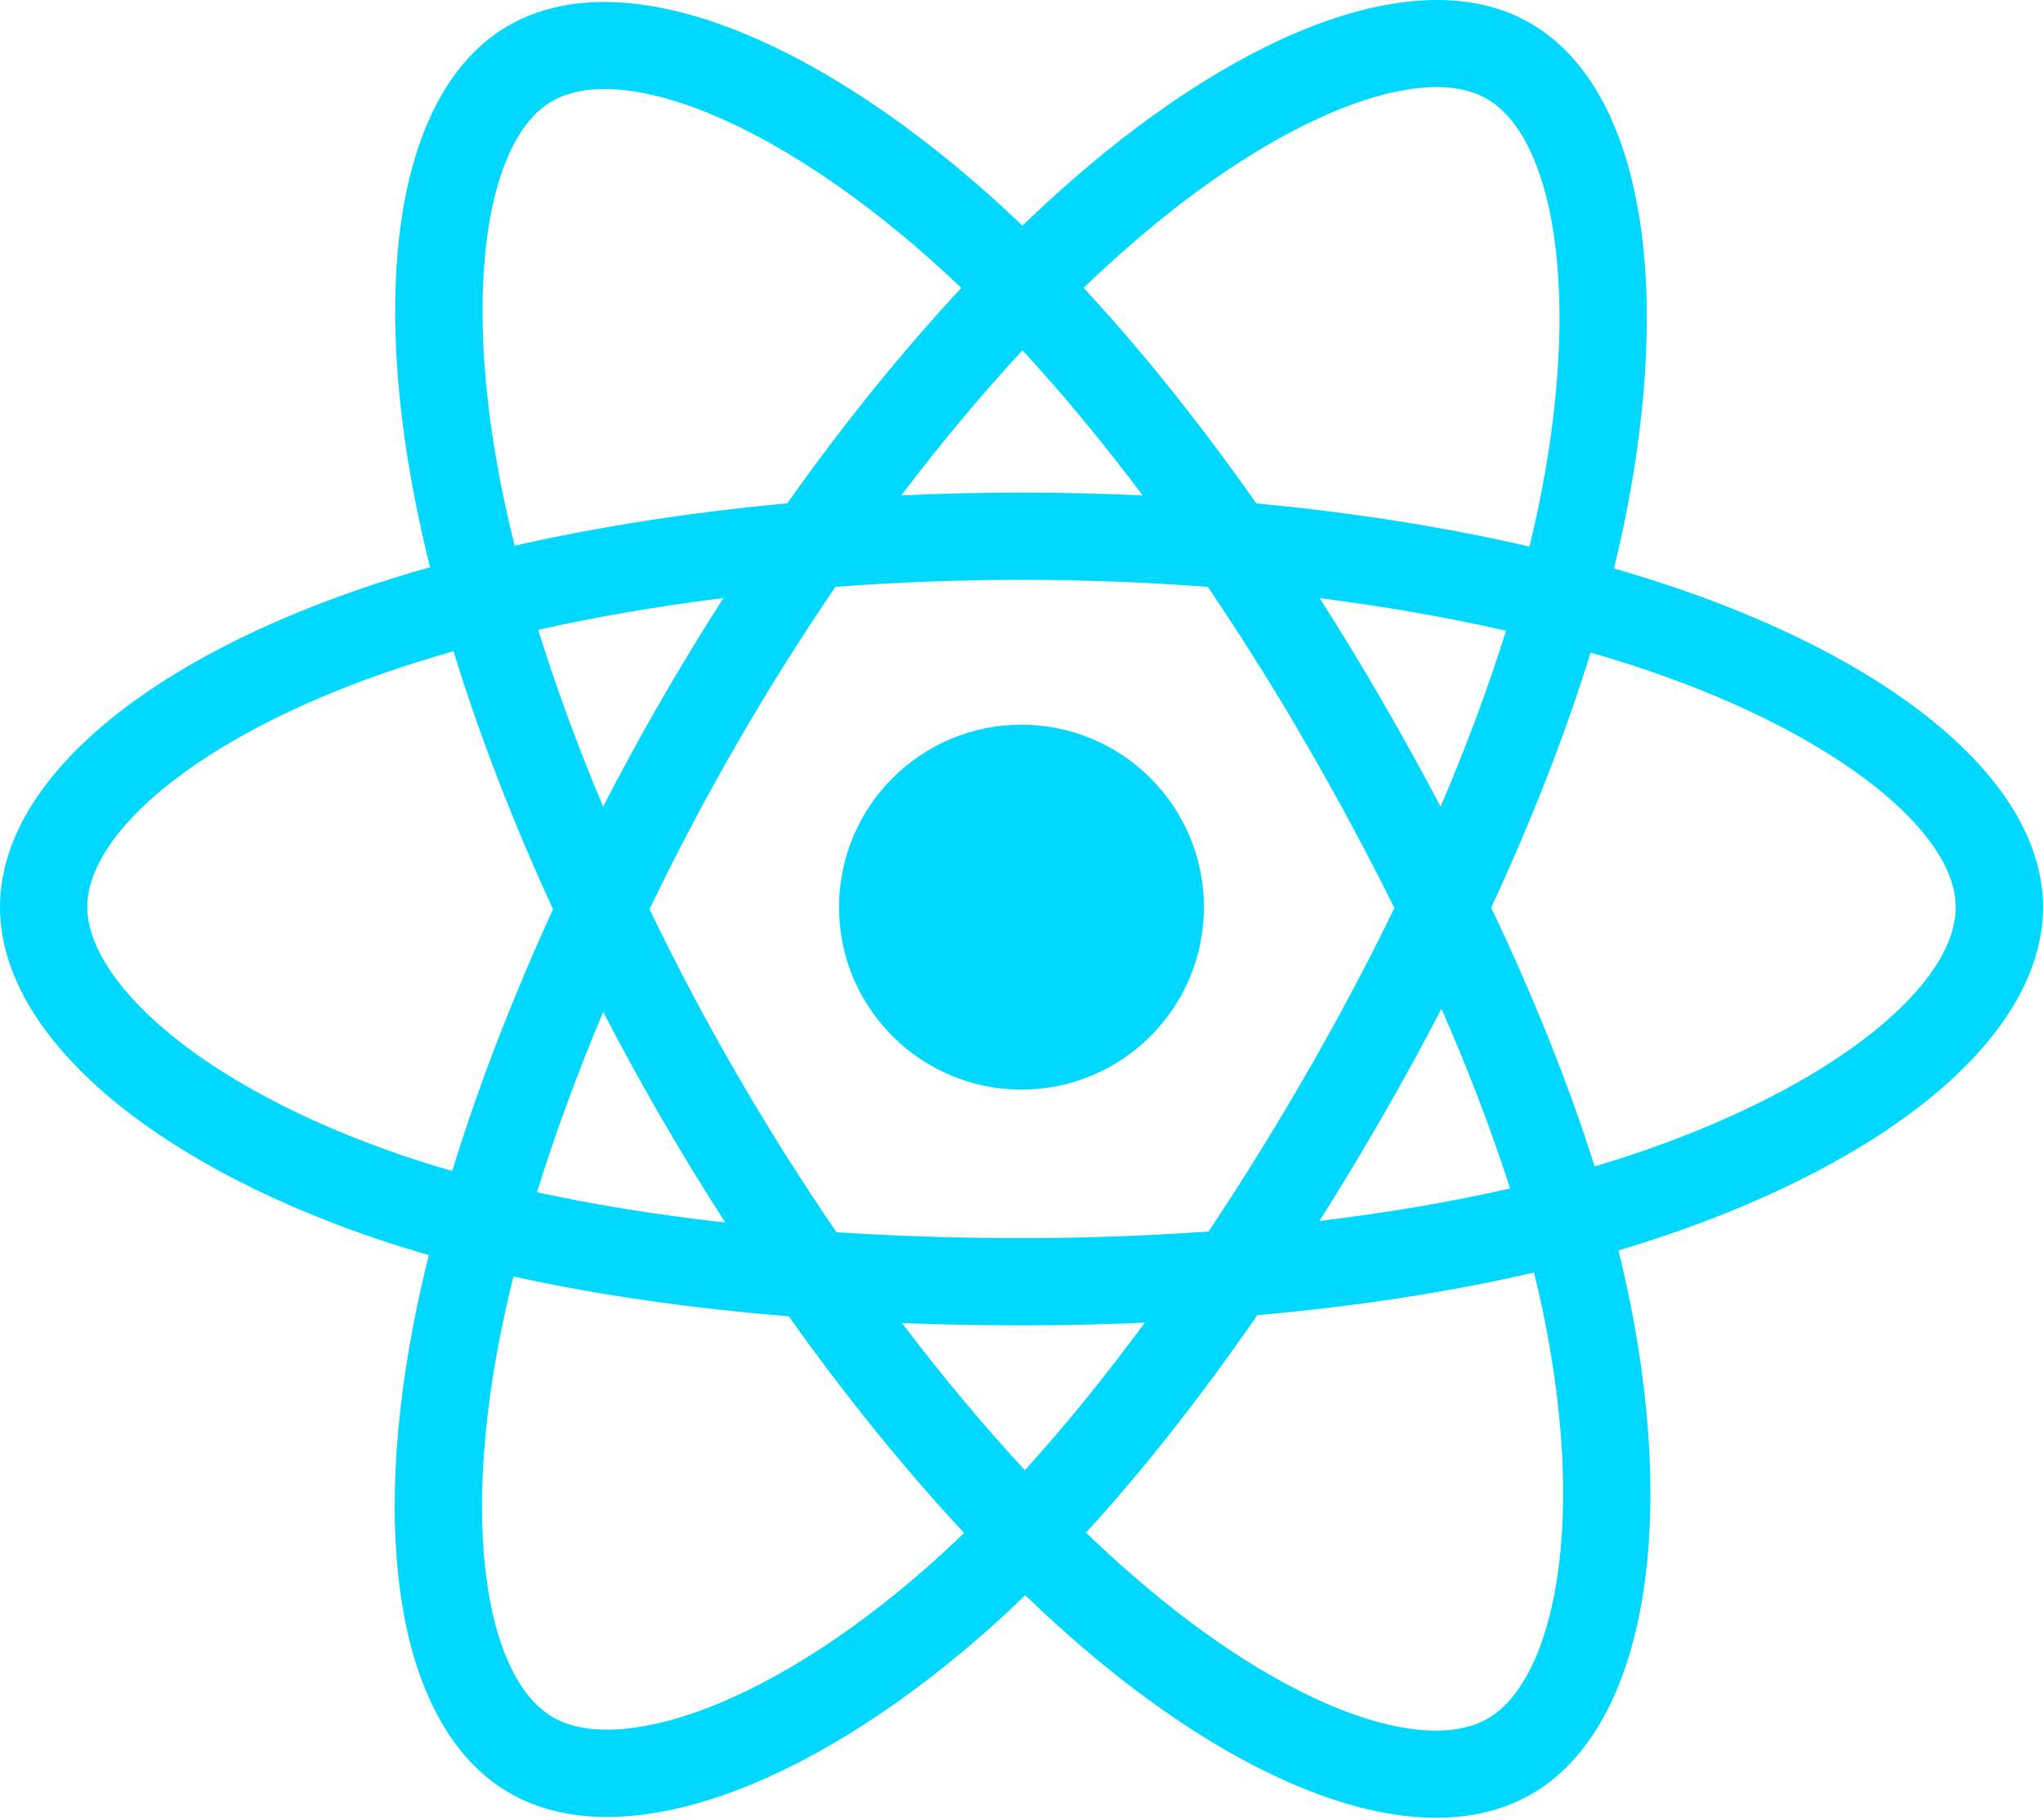
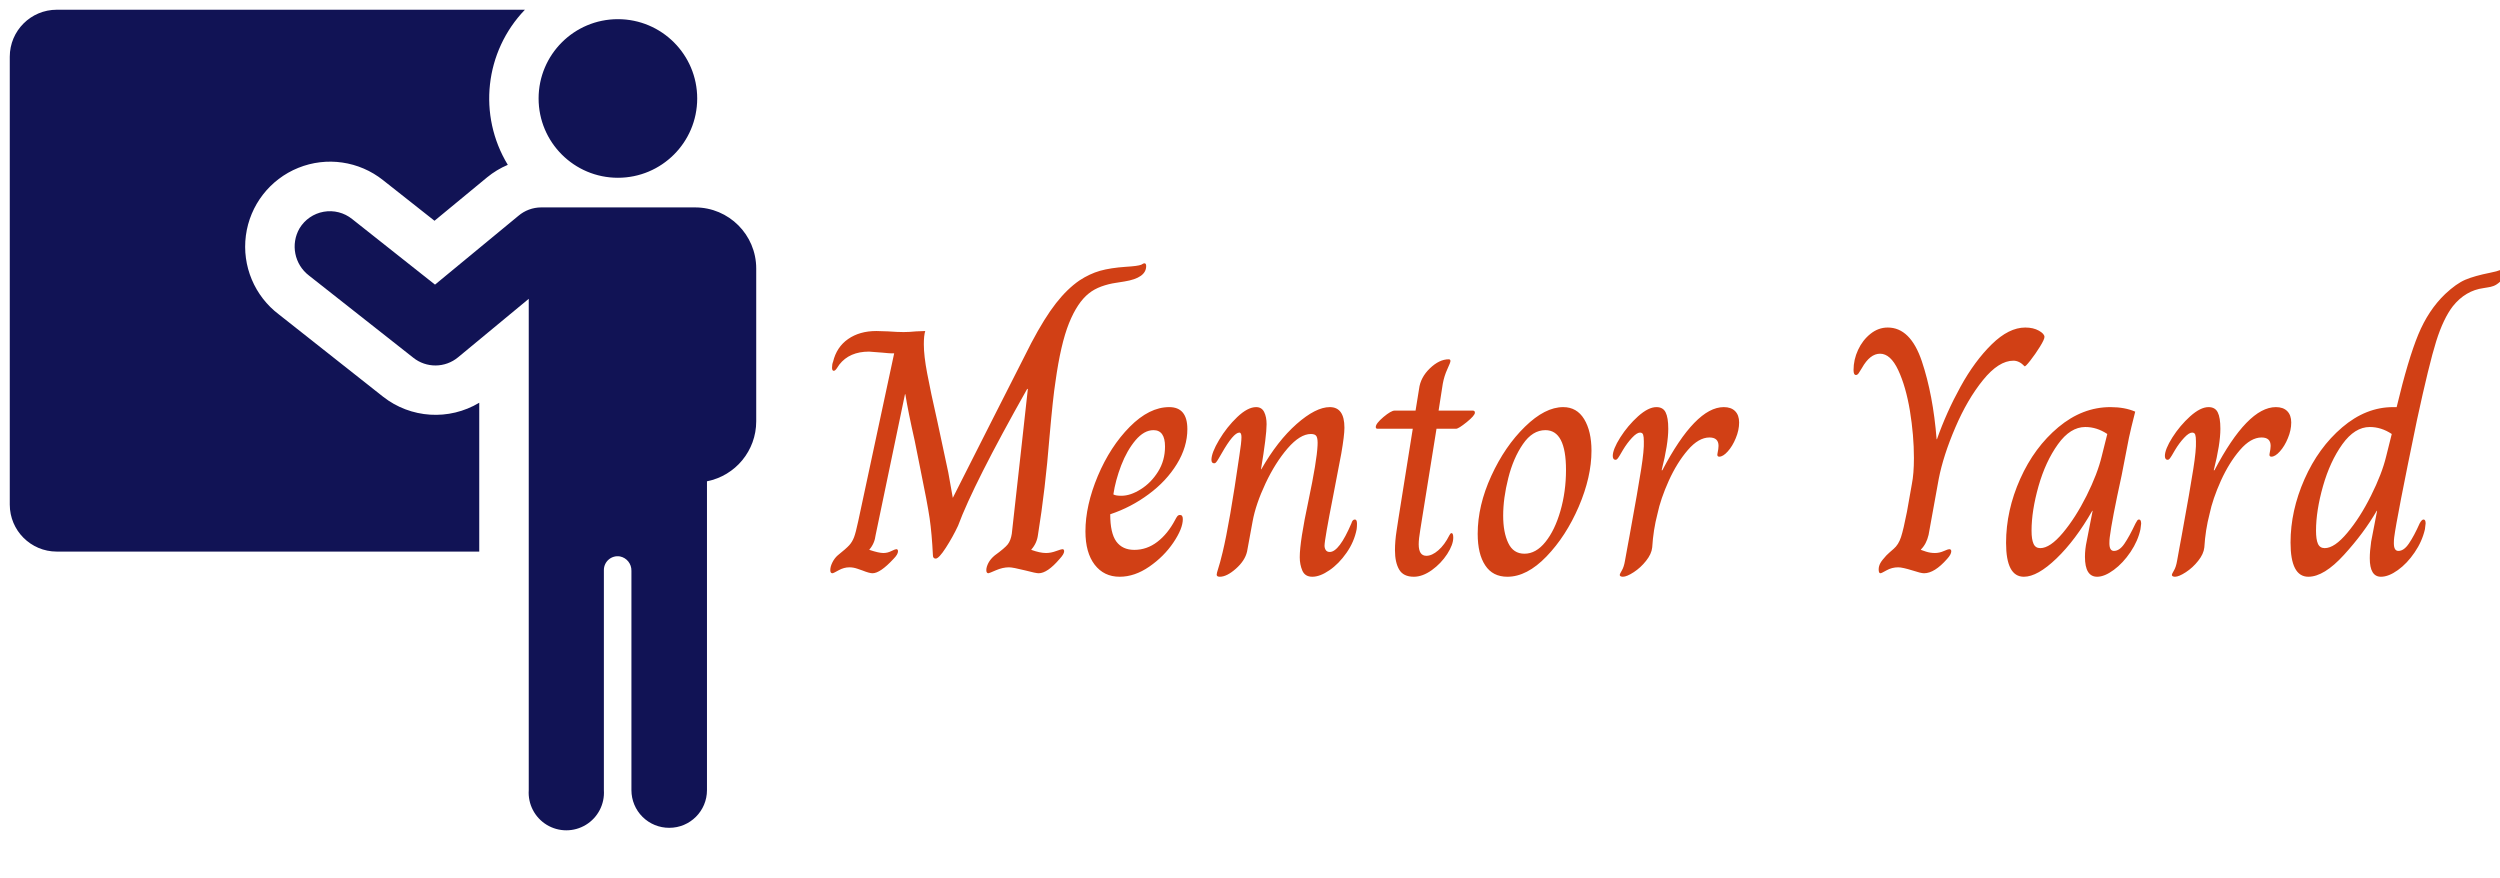
- <svg xmlns="http://www.w3.org/2000/svg" aria-hidden="true" role="img" class="iconify iconify--logos" width="35.93" height="32" preserveAspectRatio="xMidYMid meet" viewBox="0 0 256 228">
-   <path fill="#00D8FF" d="M210.483 73.824a171.49 171.49 0 0 0-8.24-2.597c.465-1.9.893-3.777 1.273-5.621c6.238-30.281 2.16-54.676-11.769-62.708c-13.355-7.7-35.196.329-57.254 19.526a171.23 171.23 0 0 0-6.375 5.848a155.866 155.866 0 0 0-4.241-3.917C100.759 3.829 77.587-4.822 63.673 3.233C50.33 10.957 46.379 33.89 51.995 62.588a170.974 170.974 0 0 0 1.892 8.48c-3.28.932-6.445 1.924-9.474 2.98C17.309 83.498 0 98.307 0 113.668c0 15.865 18.582 31.778 46.812 41.427a145.52 145.52 0 0 0 6.921 2.165a167.467 167.467 0 0 0-2.01 9.138c-5.354 28.2-1.173 50.591 12.134 58.266c13.744 7.926 36.812-.22 59.273-19.855a145.567 145.567 0 0 0 5.342-4.923a168.064 168.064 0 0 0 6.92 6.314c21.758 18.722 43.246 26.282 56.54 18.586c13.731-7.949 18.194-32.003 12.4-61.268a145.016 145.016 0 0 0-1.535-6.842c1.62-.48 3.21-.974 4.76-1.488c29.348-9.723 48.443-25.443 48.443-41.52c0-15.417-17.868-30.326-45.517-39.844Zm-6.365 70.984c-1.4.463-2.836.91-4.3 1.345c-3.24-10.257-7.612-21.163-12.963-32.432c5.106-11 9.31-21.767 12.459-31.957c2.619.758 5.16 1.557 7.61 2.4c23.69 8.156 38.14 20.213 38.14 29.504c0 9.896-15.606 22.743-40.946 31.14Zm-10.514 20.834c2.562 12.94 2.927 24.64 1.23 33.787c-1.524 8.219-4.59 13.698-8.382 15.893c-8.067 4.67-25.32-1.4-43.927-17.412a156.726 156.726 0 0 1-6.437-5.87c7.214-7.889 14.423-17.06 21.459-27.246c12.376-1.098 24.068-2.894 34.671-5.345a134.17 134.17 0 0 1 1.386 6.193ZM87.276 214.515c-7.882 2.783-14.16 2.863-17.955.675c-8.075-4.657-11.432-22.636-6.853-46.752a156.923 156.923 0 0 1 1.869-8.499c10.486 2.32 22.093 3.988 34.498 4.994c7.084 9.967 14.501 19.128 21.976 27.15a134.668 134.668 0 0 1-4.877 4.492c-9.933 8.682-19.886 14.842-28.658 17.94ZM50.35 144.747c-12.483-4.267-22.792-9.812-29.858-15.863c-6.35-5.437-9.555-10.836-9.555-15.216c0-9.322 13.897-21.212 37.076-29.293c2.813-.98 5.757-1.905 8.812-2.773c3.204 10.42 7.406 21.315 12.477 32.332c-5.137 11.18-9.399 22.249-12.634 32.792a134.718 134.718 0 0 1-6.318-1.979Zm12.378-84.26c-4.811-24.587-1.616-43.134 6.425-47.789c8.564-4.958 27.502 2.111 47.463 19.835a144.318 144.318 0 0 1 3.841 3.545c-7.438 7.987-14.787 17.08-21.808 26.988c-12.04 1.116-23.565 2.908-34.161 5.309a160.342 160.342 0 0 1-1.76-7.887Zm110.427 27.268a347.8 347.8 0 0 0-7.785-12.803c8.168 1.033 15.994 2.404 23.343 4.08c-2.206 7.072-4.956 14.465-8.193 22.045a381.151 381.151 0 0 0-7.365-13.322Zm-45.032-43.861c5.044 5.465 10.096 11.566 15.065 18.186a322.04 322.04 0 0 0-30.257-.006c4.974-6.559 10.069-12.652 15.192-18.18ZM82.802 87.83a323.167 323.167 0 0 0-7.227 13.238c-3.184-7.553-5.909-14.98-8.134-22.152c7.304-1.634 15.093-2.97 23.209-3.984a321.524 321.524 0 0 0-7.848 12.897Zm8.081 65.352c-8.385-.936-16.291-2.203-23.593-3.793c2.26-7.3 5.045-14.885 8.298-22.6a321.187 321.187 0 0 0 7.257 13.246c2.594 4.48 5.28 8.868 8.038 13.147Zm37.542 31.03c-5.184-5.592-10.354-11.779-15.403-18.433c4.902.192 9.899.29 14.978.29c5.218 0 10.376-.117 15.453-.343c-4.985 6.774-10.018 12.97-15.028 18.486Zm52.198-57.817c3.422 7.8 6.306 15.345 8.596 22.52c-7.422 1.694-15.436 3.058-23.88 4.071a382.417 382.417 0 0 0 7.859-13.026a347.403 347.403 0 0 0 7.425-13.565Zm-16.898 8.101a358.557 358.557 0 0 1-12.281 19.815a329.4 329.4 0 0 1-23.444.823c-7.967 0-15.716-.248-23.178-.732a310.202 310.202 0 0 1-12.513-19.846h.001a307.41 307.41 0 0 1-10.923-20.627a310.278 310.278 0 0 1 10.89-20.637l-.001.001a307.318 307.318 0 0 1 12.413-19.761c7.613-.576 15.42-.876 23.31-.876H128c7.926 0 15.743.303 23.354.883a329.357 329.357 0 0 1 12.335 19.695a358.489 358.489 0 0 1 11.036 20.54a329.472 329.472 0 0 1-11 20.722Zm22.56-122.124c8.572 4.944 11.906 24.881 6.52 51.026c-.344 1.668-.73 3.367-1.15 5.09c-10.622-2.452-22.155-4.275-34.23-5.408c-7.034-10.017-14.323-19.124-21.64-27.008a160.789 160.789 0 0 1 5.888-5.4c18.9-16.447 36.564-22.941 44.612-18.3ZM128 90.808c12.625 0 22.86 10.235 22.86 22.86s-10.235 22.86-22.86 22.86s-22.86-10.235-22.86-22.86s10.235-22.86 22.86-22.86Z" />
+ <svg xmlns="http://www.w3.org/2000/svg" version="1.1" width="1000" height="351" viewBox="0 0 1000 351">
+   <g transform="matrix(1,0,0,1,3.287284,3.962086)">
+     <svg viewBox="0 0 396 139" data-background-color="#f3f0ec" preserveAspectRatio="xMidYMid meet" height="351" width="1000">
+       <g id="tight-bounds" transform="matrix(1,0,0,1,0.24,-0.02711517)">
+         <svg viewBox="0 0 395.52 129.984" height="129.984" width="395.52">
+           <g>
+             <svg viewBox="0 0 589.087 193.598" height="129.984" width="395.52">
+               <g transform="matrix(1,0,0,1,193.5669,59.82473)">
+                 <svg viewBox="0 0 395.52 73.949" height="73.949" width="395.52">
+                   <g>
+                     <svg viewBox="0 0 395.52 73.949" height="73.949" width="395.52">
+                       <g>
+                         <svg viewBox="0 0 395.52 73.949" height="73.949" width="395.52">
+                           <g transform="matrix(1,0,0,1,0,0)">
+                             <svg width="395.52" viewBox="1.6 -44.4 240.13 44.9" height="73.949" data-palette-color="#d14015">
+                               <path d="M1.9 0Q1.6 0 1.6-0.45L1.6-0.45Q1.6-0.95 1.9-1.55 2.2-2.15 2.65-2.55L2.65-2.55Q3.9-3.55 4.33-4.03 4.75-4.5 5-5.15 5.25-5.8 5.6-7.45L5.6-7.45 10.75-31.5 10.4-31.5Q10.1-31.5 9.1-31.6L9.1-31.6Q7.3-31.75 7.15-31.75L7.15-31.75Q4.35-31.75 2.9-29.9L2.9-29.9Q2.8-29.75 2.55-29.38 2.3-29 2.1-29L2.1-29Q1.85-29 1.85-29.45L1.85-29.45Q1.85-29.95 2-30.3L2-30.3Q2.5-32.4 4.15-33.55 5.8-34.7 8.2-34.7L8.2-34.7 9.85-34.65Q11.25-34.55 12.1-34.55L12.1-34.55Q12.9-34.55 13.9-34.65L13.9-34.65 15.2-34.7Q15-34.05 15-32.8L15-32.8Q15-31.15 15.48-28.63 15.95-26.1 16.95-21.7L16.95-21.7 18.5-14.45Q18.6-14 19.15-10.8L19.15-10.8Q21.25-14.95 24.73-21.83 28.2-28.7 30.4-33L30.4-33Q32.3-36.6 33.93-38.68 35.55-40.75 37.3-41.95L37.3-41.95Q38.75-42.9 40.25-43.33 41.75-43.75 43.95-43.9L43.95-43.9Q45.65-44 46.15-44.2L46.15-44.2Q46.25-44.25 46.38-44.33 46.5-44.4 46.6-44.4L46.6-44.4Q46.85-44.4 46.85-44L46.85-44Q46.85-42.3 43.75-41.8L43.75-41.8Q43.55-41.75 42.5-41.6 41.45-41.45 40.43-41.08 39.4-40.7 38.65-40.1L38.65-40.1Q37-38.8 35.8-35.83 34.6-32.85 33.85-27.4L33.85-27.4Q33.5-25.2 33-19.5L33-19.5Q32.4-12 31.35-5.5L31.35-5.5Q31.2-4.3 30.4-3.4L30.4-3.4 30.4-3.35Q31.65-2.9 32.5-2.9L32.5-2.9Q33.2-2.9 33.95-3.18 34.7-3.45 34.85-3.45L34.85-3.45Q35.1-3.45 35.1-3.15L35.1-3.15Q35.1-2.75 34.45-2.05L34.45-2.05Q32.7 0 31.45 0L31.45 0Q31.05 0 29.55-0.4L29.55-0.4Q27.75-0.85 27.2-0.85L27.2-0.85Q26.3-0.85 25.33-0.43 24.35 0 24.25 0L24.25 0Q23.95 0 23.95-0.45L23.95-0.45Q23.95-0.9 24.25-1.48 24.55-2.05 25.15-2.55L25.15-2.55Q26.6-3.6 27.03-4.15 27.45-4.7 27.6-5.65L27.6-5.65 27.85-7.9Q28.4-12.9 28.93-17.6 29.45-22.3 29.9-26.4L29.9-26.4 29.8-26.4Q22.1-12.75 19.9-6.8L19.9-6.8Q19.15-5.2 18.15-3.65 17.15-2.1 16.7-2.1L16.7-2.1Q16.3-2.1 16.3-2.6L16.3-2.6Q16.15-5.65 15.83-7.88 15.5-10.1 14.5-14.95L14.5-14.95Q13.7-18.95 13.7-18.95L13.7-18.95Q12.75-23.15 12.35-25.65L12.35-25.65 12.3-25.65 8.1-5.5Q7.95-4.25 7.2-3.4L7.2-3.4 7.2-3.35Q8.55-2.9 9.2-2.9L9.2-2.9Q9.8-2.9 10.35-3.18 10.9-3.45 11.05-3.45L11.05-3.45Q11.3-3.45 11.3-3.15L11.3-3.15Q11.3-2.7 10.65-2.05L10.65-2.05Q8.75 0 7.65 0L7.65 0Q7.2 0 6.2-0.4L6.2-0.4Q6.05-0.45 5.48-0.65 4.9-0.85 4.35-0.85L4.35-0.85Q3.55-0.85 2.8-0.43 2.05 0 1.9 0L1.9 0ZM43.05 0.5Q40.8 0.5 39.47-1.23 38.15-2.95 38.15-6L38.15-6Q38.15-9.7 39.92-13.93 41.7-18.15 44.5-20.98 47.3-23.8 50.15-23.8L50.15-23.8Q52.75-23.8 52.75-20.65L52.75-20.65Q52.75-18.1 51.25-15.65 49.75-13.2 47.22-11.33 44.7-9.45 41.7-8.45L41.7-8.45Q41.7-5.75 42.57-4.55 43.45-3.35 45.15-3.35L45.15-3.35Q46.95-3.35 48.45-4.5 49.95-5.65 51-7.65L51-7.65Q51.15-7.95 51.3-8.15 51.45-8.35 51.7-8.35L51.7-8.35Q52.1-8.35 52.1-7.75L52.1-7.75Q52.1-6.4 50.75-4.4 49.4-2.4 47.3-0.95 45.2 0.5 43.05 0.5L43.05 0.5ZM43.3-11.1Q44.6-11.1 46.07-12.03 47.55-12.95 48.55-14.55 49.55-16.15 49.55-18.15L49.55-18.15Q49.55-20.5 47.9-20.5L47.9-20.5Q46.55-20.5 45.32-19.05 44.1-17.6 43.27-15.45 42.45-13.3 42.15-11.3L42.15-11.3Q42.45-11.1 43.3-11.1L43.3-11.1ZM57.4 0.5Q56.95 0.5 56.95 0.2L56.95 0.2Q56.95 0 57.17-0.68 57.4-1.35 57.8-3L57.8-3Q58.8-7.15 60.2-16.85L60.2-16.85Q60.5-18.75 60.5-19.5L60.5-19.5Q60.5-20.15 60.2-20.15L60.2-20.15Q59.35-20.15 57.65-17.15L57.65-17.15Q57.4-16.7 57.2-16.38 57-16.05 56.87-15.9 56.75-15.75 56.6-15.75L56.6-15.75Q56.2-15.75 56.2-16.25L56.2-16.25Q56.2-17.25 57.3-19.1 58.4-20.95 59.9-22.38 61.4-23.8 62.6-23.8L62.6-23.8Q63.4-23.8 63.75-23.1 64.1-22.4 64.1-21.35L64.1-21.35Q64.1-19.7 63.3-14.9L63.3-14.9 63.35-14.9Q65.65-18.95 68.4-21.38 71.15-23.8 73.15-23.8L73.15-23.8Q75.25-23.8 75.25-20.85L75.25-20.85Q75.25-19.75 74.8-17.15L74.8-17.15 73.65-11.15Q72.4-4.8 72.4-3.95L72.4-3.95Q72.4-3.6 72.57-3.33 72.75-3.05 73.15-3.05L73.15-3.05Q74.5-3.05 76.25-7.15L76.25-7.15Q76.4-7.7 76.75-7.7L76.75-7.7Q77.05-7.7 77.05-7.1L77.05-7.1Q77.05-6.65 77-6.3L77-6.3Q76.65-4.5 75.55-2.93 74.45-1.35 73.1-0.43 71.75 0.5 70.65 0.5L70.65 0.5Q69.6 0.5 69.22-0.38 68.85-1.25 68.85-2.3L68.85-2.3Q68.85-4.55 70.1-10.4L70.1-10.4Q71.3-16.1 71.4-18.3L71.4-18.3Q71.45-19.2 71.27-19.58 71.1-19.95 70.45-19.95L70.45-19.95Q68.9-19.95 67.12-17.9 65.35-15.85 63.95-12.88 62.55-9.9 62.1-7.45L62.1-7.45 61.3-3.1Q61-1.8 59.7-0.65 58.4 0.5 57.4 0.5L57.4 0.5ZM85.19 0.5Q83.69 0.5 83.09-0.53 82.49-1.55 82.49-3.3L82.49-3.3Q82.49-4.6 82.72-6.08 82.94-7.55 82.99-7.85L82.99-7.85 85.04-20.7 79.99-20.7Q79.74-20.7 79.74-20.95L79.74-20.95Q79.74-21.45 80.84-22.38 81.94-23.3 82.44-23.3L82.44-23.3 85.44-23.3 85.94-26.4Q86.14-28.05 87.49-29.35 88.84-30.65 90.19-30.65L90.19-30.65Q90.44-30.65 90.44-30.4L90.44-30.4Q90.44-30.2 89.99-29.23 89.54-28.25 89.34-27.15L89.34-27.15 88.74-23.3 93.64-23.3Q93.94-23.3 93.94-23L93.94-23Q93.94-22.6 92.77-21.65 91.59-20.7 91.24-20.7L91.24-20.7 88.44-20.7 86.39-7.95Q86.34-7.6 86.12-6.25 85.89-4.9 85.89-4.15L85.89-4.15Q85.89-2.5 86.99-2.5L86.99-2.5Q87.79-2.5 88.69-3.28 89.59-4.05 90.29-5.45L90.29-5.45Q90.34-5.55 90.42-5.65 90.49-5.75 90.59-5.75L90.59-5.75Q90.84-5.75 90.84-5.1L90.84-5.1Q90.84-4.1 89.97-2.75 89.09-1.4 87.77-0.45 86.44 0.5 85.19 0.5L85.19 0.5ZM98.59 0.5Q96.49 0.5 95.42-1.13 94.34-2.75 94.34-5.65L94.34-5.65Q94.34-9.7 96.29-13.95 98.24-18.2 101.12-21 103.99-23.8 106.59-23.8L106.59-23.8Q108.54-23.8 109.59-22.08 110.64-20.35 110.64-17.55L110.64-17.55Q110.64-13.8 108.82-9.55 106.99-5.3 104.19-2.4 101.39 0.5 98.59 0.5L98.59 0.5ZM101.04-2.8Q102.69-2.8 104.04-4.48 105.39-6.15 106.19-8.93 106.99-11.7 106.99-14.8L106.99-14.8Q106.99-20.5 104.04-20.5L104.04-20.5Q102.19-20.5 100.82-18.5 99.44-16.5 98.72-13.63 97.99-10.75 97.99-8.25L97.99-8.25Q97.99-5.85 98.72-4.33 99.44-2.8 101.04-2.8L101.04-2.8ZM115.14 0.5Q114.94 0.5 114.81 0.43 114.69 0.35 114.69 0.25L114.69 0.25Q114.69 0.1 114.99-0.4 115.29-0.9 115.44-1.8L115.44-1.8Q115.64-2.85 115.79-3.73 115.94-4.6 116.09-5.35L116.09-5.35Q117.34-12.2 117.76-14.93 118.19-17.65 118.14-18.9L118.14-18.9Q118.14-19.55 118.04-19.85 117.94-20.15 117.59-20.15L117.59-20.15Q117.14-20.15 116.44-19.4 115.74-18.65 115.14-17.65L115.14-17.65Q114.89-17.2 114.69-16.88 114.49-16.55 114.36-16.4 114.24-16.25 114.09-16.25L114.09-16.25Q113.89-16.25 113.79-16.4 113.69-16.55 113.69-16.8L113.69-16.8Q113.69-17.75 114.76-19.45 115.84-21.15 117.31-22.48 118.79-23.8 119.94-23.8L119.94-23.8Q120.89-23.8 121.26-23.05 121.64-22.3 121.64-20.7L121.64-20.7Q121.64-18.5 120.69-14.75L120.69-14.75 120.79-14.75Q125.54-23.8 129.59-23.8L129.59-23.8Q130.64-23.8 131.21-23.23 131.79-22.65 131.79-21.6L131.79-21.6Q131.79-20.5 131.31-19.35 130.84-18.2 130.16-17.45 129.49-16.7 128.94-16.7L128.94-16.7Q128.59-16.7 128.69-17.15L128.69-17.15Q128.84-17.85 128.84-18.25L128.84-18.25Q128.84-19.45 127.54-19.45L127.54-19.45Q125.99-19.45 124.44-17.65 122.89-15.85 121.71-13.25 120.54-10.65 120.09-8.5L120.09-8.5Q119.49-6.2 119.34-3.7L119.34-3.7Q119.24-2.75 118.46-1.78 117.69-0.8 116.69-0.15 115.69 0.5 115.14 0.5L115.14 0.5ZM152.03 0Q151.78 0 151.78-0.55L151.78-0.55Q151.78-1 152.01-1.43 152.23-1.85 152.88-2.55L152.88-2.55Q153.23-2.9 153.93-3.5 154.63-4.1 154.98-5.18 155.33-6.25 155.83-8.8L155.83-8.8 156.53-12.75Q156.83-14.25 156.83-16.5L156.83-16.5Q156.83-19.75 156.26-23.25 155.68-26.75 154.58-29.1 153.48-31.45 151.98-31.45L151.98-31.45Q150.53-31.45 149.38-29.4L149.38-29.4Q149.08-28.9 148.91-28.65 148.73-28.4 148.53-28.4L148.53-28.4Q148.18-28.4 148.18-29.1L148.18-29.1Q148.18-30.6 148.83-32 149.48-33.4 150.61-34.3 151.73-35.2 153.08-35.2L153.08-35.2Q156.33-35.2 157.96-30.38 159.58-25.55 160.08-19.2L160.08-19.2 160.13-19.2Q161.48-23.05 163.51-26.73 165.53-30.4 167.98-32.8 170.43-35.2 172.78-35.2L172.78-35.2Q173.93-35.2 174.73-34.75 175.53-34.3 175.53-33.85L175.53-33.85Q175.53-33.5 174.88-32.45 174.23-31.4 173.51-30.48 172.78-29.55 172.68-29.65L172.68-29.65Q171.93-30.45 171.08-30.45L171.08-30.45Q168.98-30.45 166.73-27.68 164.48-24.9 162.76-20.88 161.03-16.85 160.38-13.5L160.38-13.5 158.93-5.5Q158.63-4.2 157.83-3.4L157.83-3.4 157.83-3.35Q157.93-3.3 158.56-3.1 159.18-2.9 159.83-2.9L159.83-2.9Q160.48-2.9 161.11-3.18 161.73-3.45 161.88-3.45L161.88-3.45Q162.18-3.45 162.18-3.15L162.18-3.15Q162.18-2.7 161.58-2.05L161.58-2.05Q159.78 0 158.28 0L158.28 0Q157.83 0 156.63-0.4L156.63-0.4Q155.18-0.85 154.58-0.85L154.58-0.85Q153.68-0.85 152.93-0.43 152.18 0 152.03 0L152.03 0ZM172.58 0.5Q170.03 0.5 170.03-4.35L170.03-4.35Q170.03-9 172.06-13.53 174.08-18.05 177.53-20.93 180.98-23.8 184.98-23.8L184.98-23.8Q187.03-23.8 188.53-23.15L188.53-23.15Q187.88-20.6 187.63-19.4L187.63-19.4 186.58-14Q185.18-7.6 184.88-5.15L184.88-5.15Q184.83-4.8 184.83-4.3L184.83-4.3Q184.83-3.2 185.48-3.2L185.48-3.2Q186.28-3.2 186.98-4.23 187.68-5.25 188.58-7.15L188.58-7.15Q188.63-7.2 188.76-7.45 188.88-7.7 189.08-7.7L189.08-7.7Q189.38-7.7 189.38-7.1L189.38-7.1 189.28-6.3Q188.93-4.65 187.86-3.05 186.78-1.45 185.46-0.48 184.13 0.5 183.08 0.5L183.08 0.5Q181.33 0.5 181.33-2.35L181.33-2.35Q181.33-3.45 181.58-4.6L181.58-4.6 182.43-8.95 182.38-8.95Q179.98-4.75 177.26-2.13 174.53 0.5 172.58 0.5L172.58 0.5ZM174.93-3.6Q176.33-3.6 178.16-5.78 179.98-7.95 181.56-11.1 183.13-14.25 183.73-16.75L183.73-16.75 184.53-19.95Q183.03-20.95 181.38-20.95L181.38-20.95Q179.23-20.95 177.46-18.48 175.68-16 174.68-12.48 173.68-8.95 173.68-6.1L173.68-6.1Q173.68-4.85 173.96-4.23 174.23-3.6 174.93-3.6L174.93-3.6ZM194.23 0.5Q194.03 0.5 193.9 0.43 193.78 0.35 193.78 0.25L193.78 0.25Q193.78 0.1 194.08-0.4 194.38-0.9 194.53-1.8L194.53-1.8Q194.73-2.85 194.88-3.73 195.03-4.6 195.18-5.35L195.18-5.35Q196.43-12.2 196.85-14.93 197.28-17.65 197.23-18.9L197.23-18.9Q197.23-19.55 197.13-19.85 197.03-20.15 196.68-20.15L196.68-20.15Q196.23-20.15 195.53-19.4 194.83-18.65 194.23-17.65L194.23-17.65Q193.98-17.2 193.78-16.88 193.58-16.55 193.45-16.4 193.33-16.25 193.18-16.25L193.18-16.25Q192.98-16.25 192.88-16.4 192.78-16.55 192.78-16.8L192.78-16.8Q192.78-17.75 193.85-19.45 194.93-21.15 196.4-22.48 197.88-23.8 199.03-23.8L199.03-23.8Q199.98-23.8 200.35-23.05 200.73-22.3 200.73-20.7L200.73-20.7Q200.73-18.5 199.78-14.75L199.78-14.75 199.88-14.75Q204.63-23.8 208.68-23.8L208.68-23.8Q209.73-23.8 210.3-23.23 210.88-22.65 210.88-21.6L210.88-21.6Q210.88-20.5 210.4-19.35 209.93-18.2 209.25-17.45 208.58-16.7 208.03-16.7L208.03-16.7Q207.68-16.7 207.78-17.15L207.78-17.15Q207.93-17.85 207.93-18.25L207.93-18.25Q207.93-19.45 206.63-19.45L206.63-19.45Q205.08-19.45 203.53-17.65 201.98-15.85 200.8-13.25 199.63-10.65 199.18-8.5L199.18-8.5Q198.58-6.2 198.43-3.7L198.43-3.7Q198.33-2.75 197.55-1.78 196.78-0.8 195.78-0.15 194.78 0.5 194.23 0.5L194.23 0.5ZM213.33 0.5Q210.78 0.5 210.78-4.4L210.78-4.4Q210.78-8.95 212.78-13.48 214.78-18 218.18-20.9 221.58-23.8 225.48-23.8L225.48-23.8 225.98-23.8Q227.63-30.7 229.08-34.2 230.53-37.7 232.93-40L232.93-40Q234.53-41.5 235.83-42.05 237.13-42.6 239.38-43.05L239.38-43.05Q240.38-43.25 240.8-43.43 241.23-43.6 241.38-43.6L241.38-43.6Q241.73-43.6 241.73-43.2L241.73-43.2Q241.73-42.55 240.78-41.75L240.78-41.75Q240.28-41.3 239.85-41.15 239.43-41 239.03-40.95 238.63-40.9 238.43-40.85L238.43-40.85Q235.83-40.5 234.03-38.25L234.03-38.25Q232.68-36.5 231.65-33.25 230.63-30 228.88-21.9L228.88-21.9Q225.98-7.9 225.63-5.15L225.63-5.15Q225.58-4.8 225.58-4.3L225.58-4.3Q225.58-3.2 226.23-3.2L226.23-3.2Q227.03-3.2 227.75-4.28 228.48-5.35 229.28-7.15L229.28-7.15Q229.58-7.7 229.83-7.7L229.83-7.7Q230.13-7.7 230.13-7.15L230.13-7.15 230.03-6.3Q229.63-4.55 228.55-2.98 227.48-1.4 226.15-0.45 224.83 0.5 223.73 0.5L223.73 0.5Q222.13 0.5 222.13-2.15L222.13-2.15Q222.13-3.15 222.33-4.55L222.33-4.55 223.18-8.95 223.13-8.95Q221.28-5.75 218.43-2.63 215.58 0.5 213.33 0.5L213.33 0.5ZM215.68-3.6Q217.08-3.6 218.9-5.78 220.73-7.95 222.3-11.1 223.88-14.25 224.48-16.75L224.48-16.75 225.28-19.95Q223.78-20.95 222.13-20.95L222.13-20.95Q219.98-20.95 218.2-18.48 216.43-16 215.43-12.48 214.43-8.95 214.43-6.1L214.43-6.1Q214.43-4.85 214.7-4.23 214.98-3.6 215.68-3.6L215.68-3.6Z" opacity="1" transform="matrix(1,0,0,1,0,0)" fill="#d14015" class="undefined-text-0" data-fill-palette-color="primary" id="text-0" />
+                             </svg>
+                           </g>
+                         </svg>
+                       </g>
+                     </svg>
+                   </g>
+                 </svg>
+               </g>
+               <g>
+                 <svg viewBox="0 0 176.109 193.598" height="193.598" width="176.109">
+                   <g>
+                     <svg data-name="Layer 1" viewBox="5.29 1 89.42 98.3" x="0" y="0" height="193.598" width="176.109" class="icon-icon-0" data-fill-palette-color="accent" id="icon-0">
+                       <path d="M5.29 60.28V6.63A5.63 5.63 0 0 1 10.92 1H67a15.33 15.33 0 0 0-2.05 18.58 10.15 10.15 0 0 0-2.48 1.5l-6.3 5.2L50 21.41a10.18 10.18 0 1 0-12.46 16.1L50 47.35a10.18 10.18 0 0 0 11.53 0.73V65.91H10.92A5.63 5.63 0 0 1 5.29 60.28ZM78.14 21.13a9.5 9.5 0 1 0-9.5-9.5A9.5 9.5 0 0 0 78.14 21.13ZM84.3 99a4.51 4.51 0 0 0 4.51-4.51v-37a7.32 7.32 0 0 0 5.9-7.18V32a7.32 7.32 0 0 0-7.32-7.32H68.93a4.23 4.23 0 0 0-2.7 1l-10 8.25L46.3 26.07A4.25 4.25 0 0 0 40 27.19a4.37 4.37 0 0 0 1.13 5.65l12.49 9.84A4.25 4.25 0 0 0 59 42.63l8.46-7V94.49a4.51 4.51 0 1 0 9 0V68.12a1.65 1.65 0 0 1 1.93-1.63 1.71 1.71 0 0 1 1.37 1.72V94.49A4.51 4.51 0 0 0 84.3 99Z" fill="#111355" data-fill-palette-color="accent" />
+                     </svg>
+                   </g>
+                 </svg>
+               </g>
+             </svg>
+           </g>
+           <defs />
+         </svg>
+         <rect width="395.52" height="129.984" fill="none" stroke="none" visibility="hidden" />
+       </g>
+     </svg>
+   </g>
</svg>
